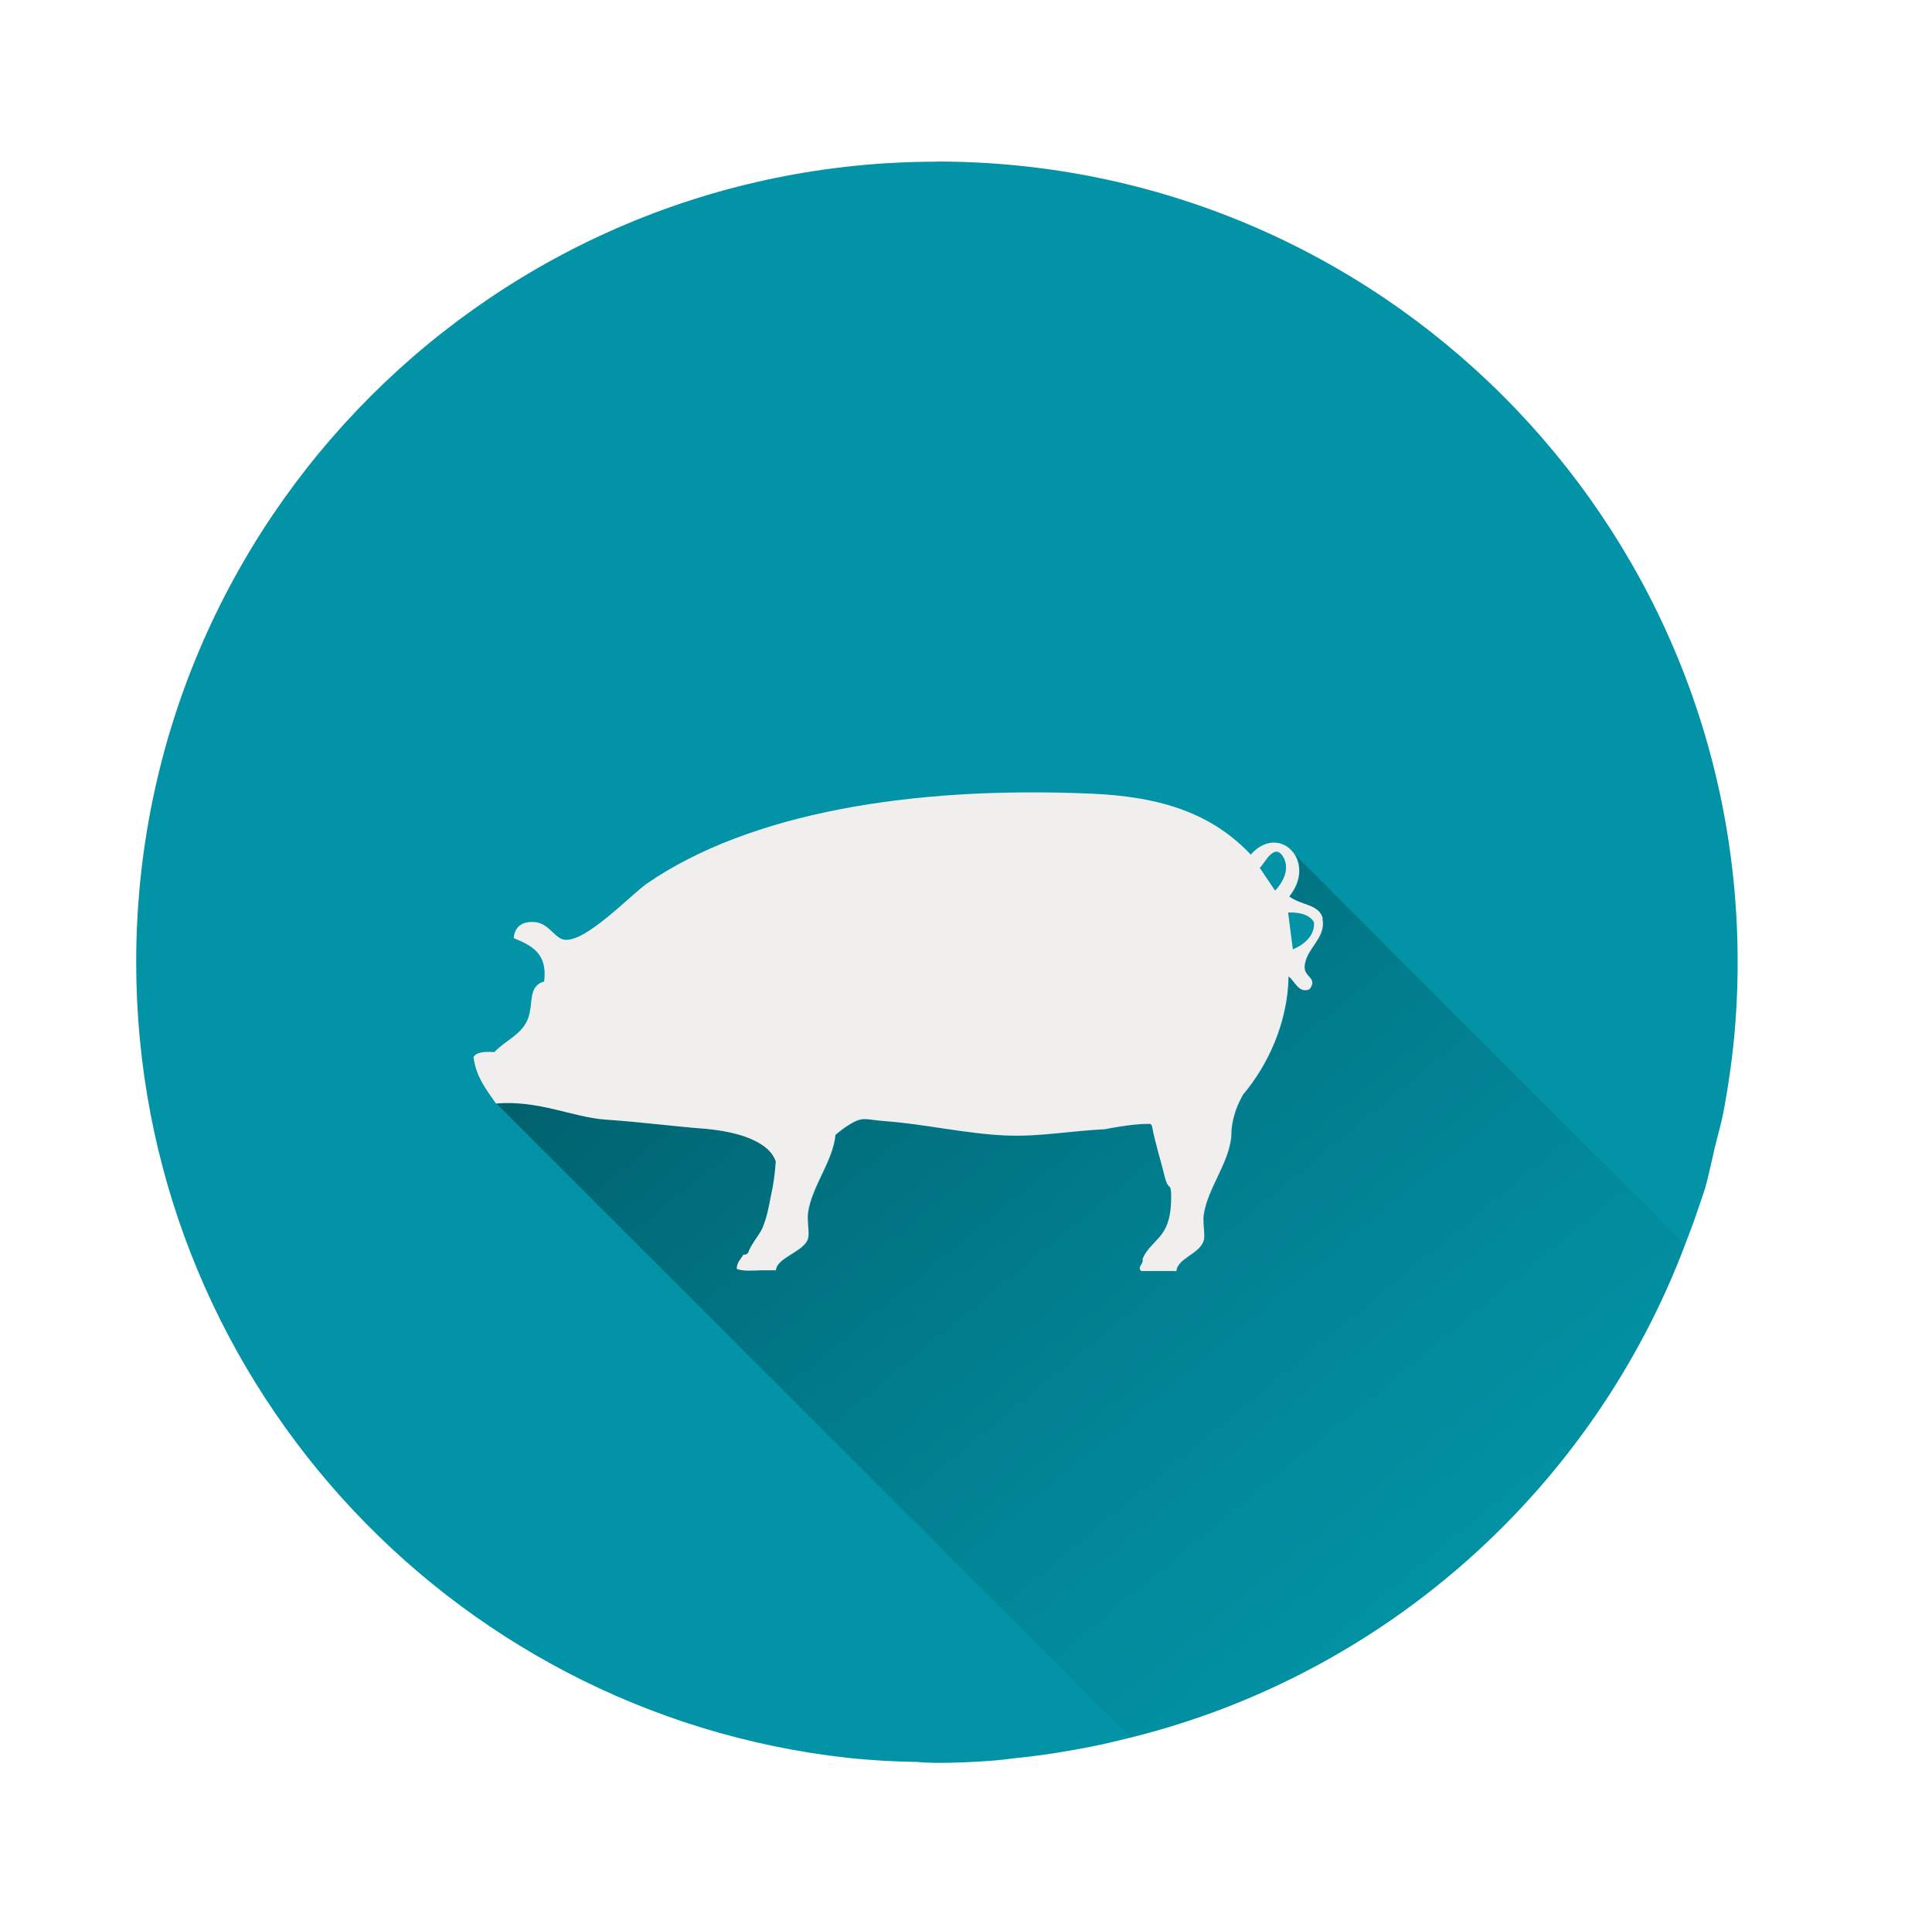
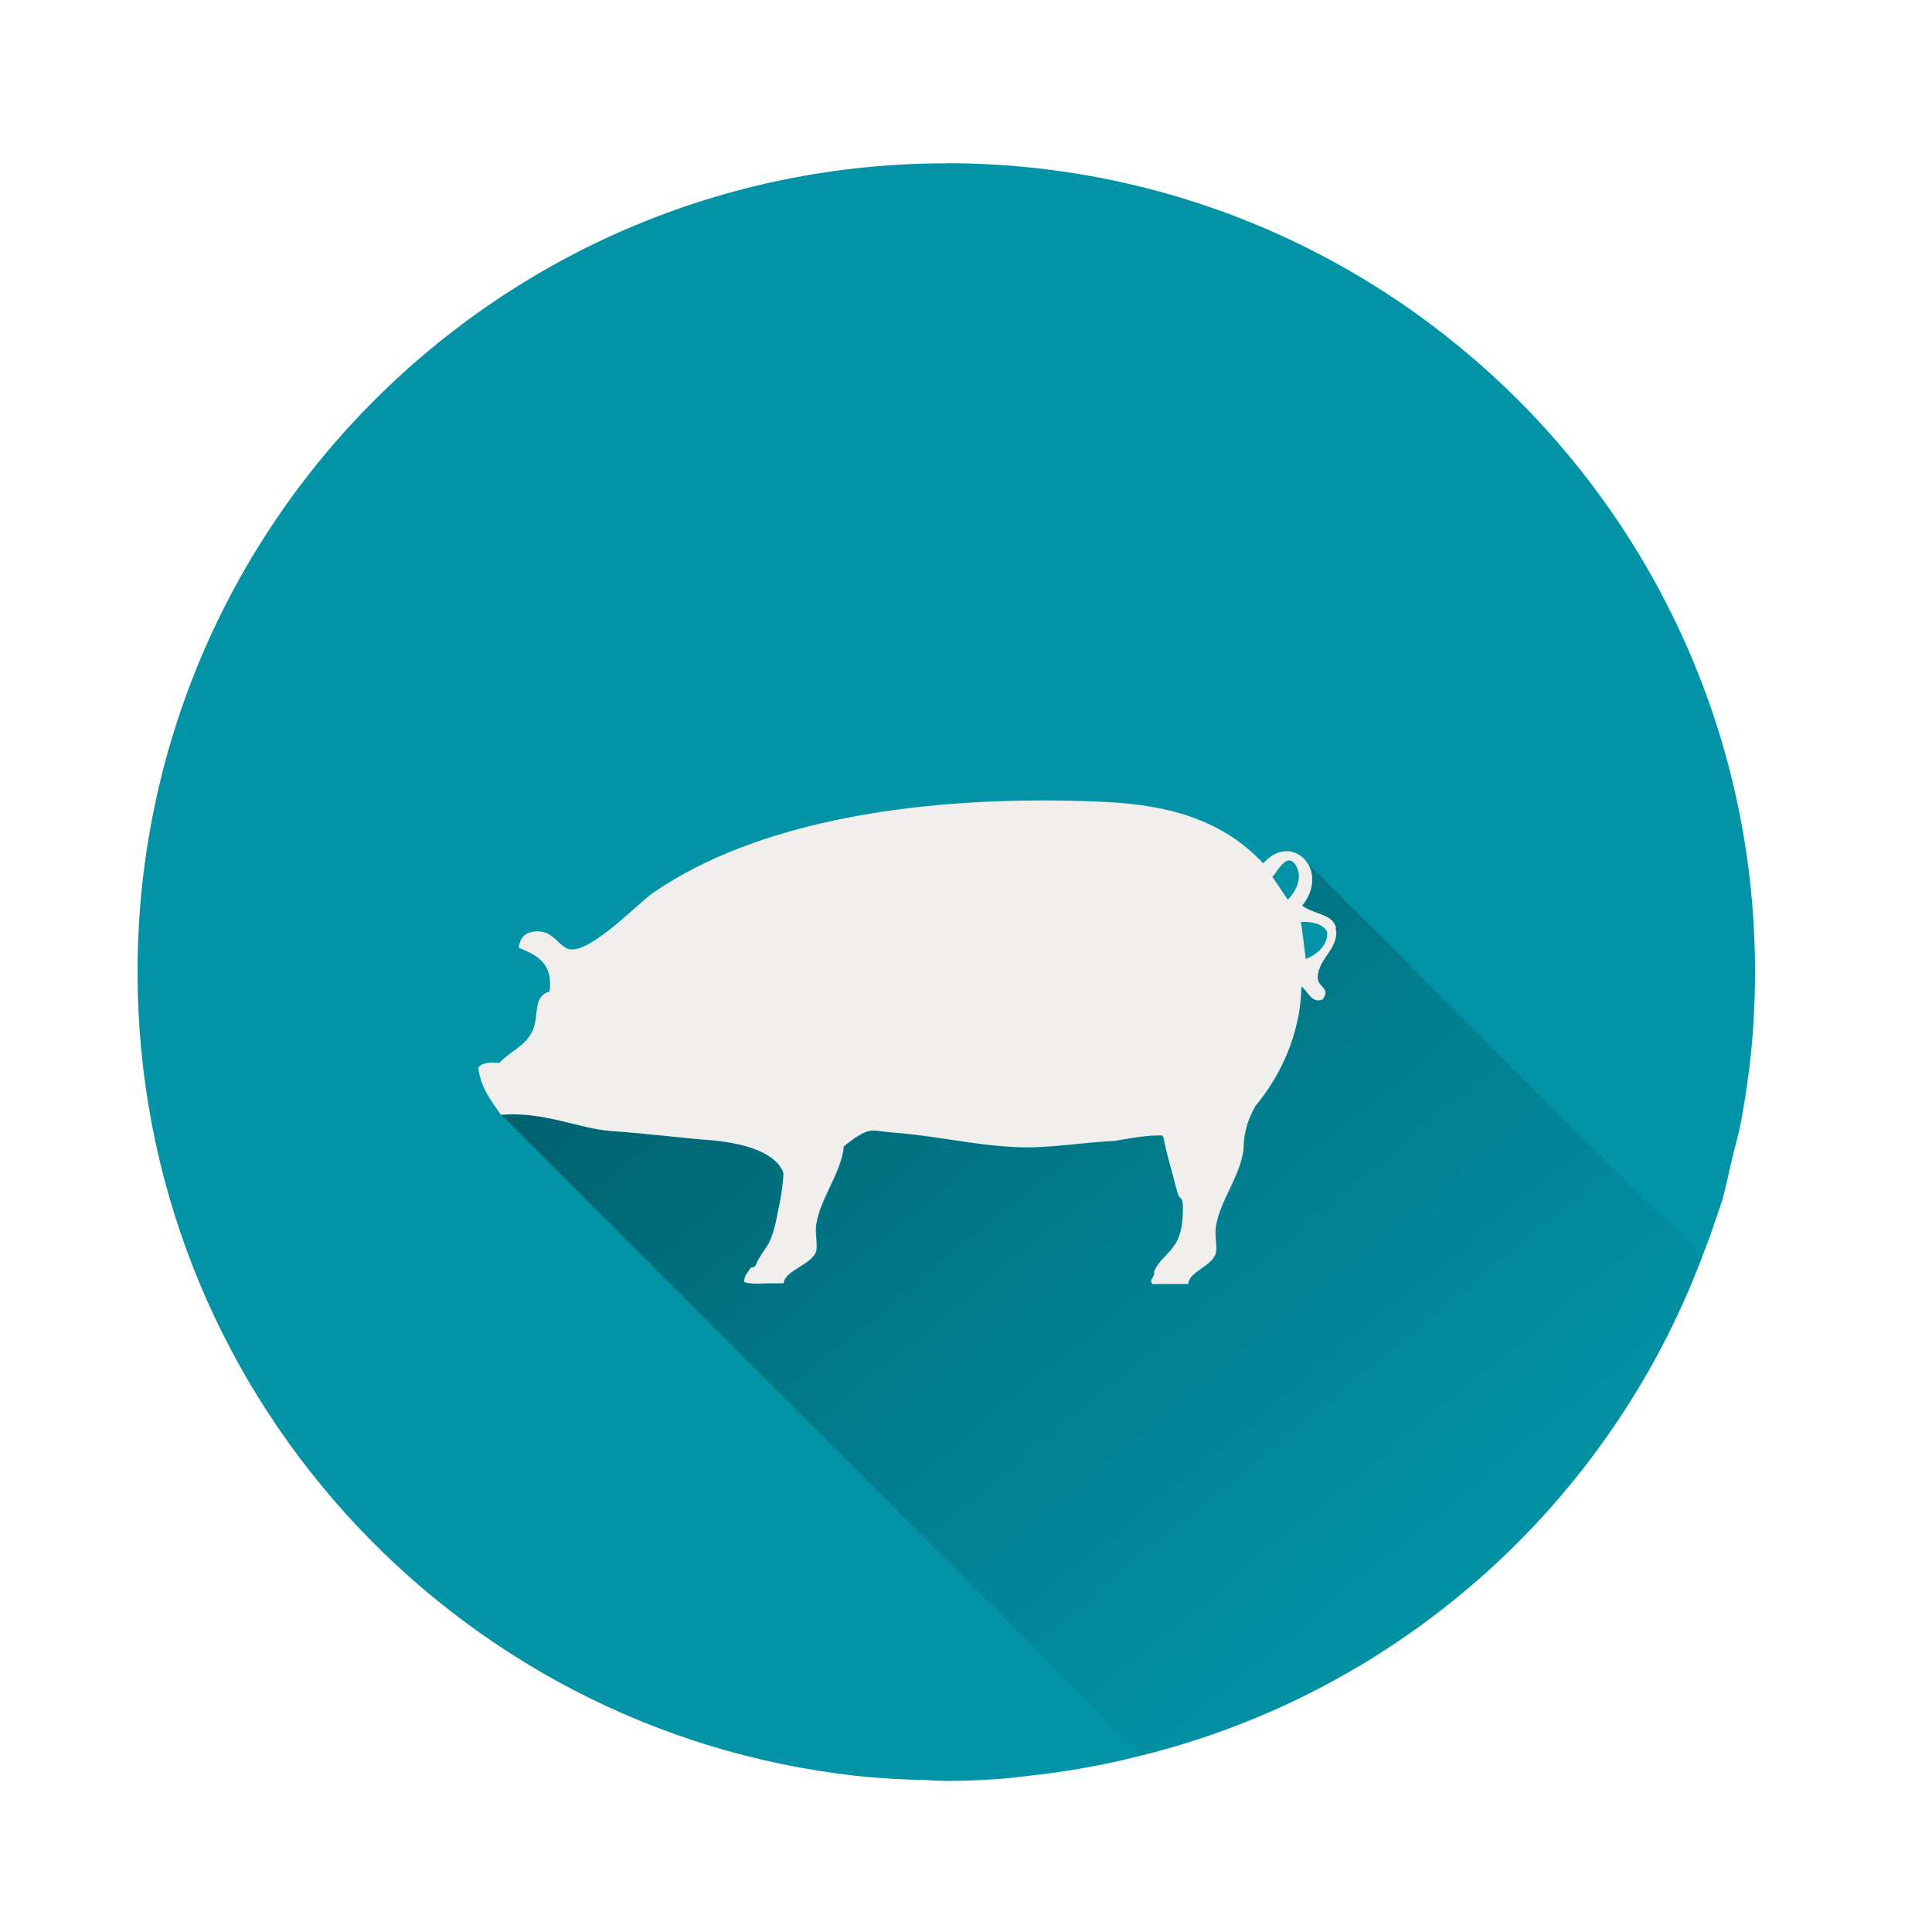
- <svg xmlns="http://www.w3.org/2000/svg" width="101" height="100" viewBox="0 0 101 100" fill="none">
+ <svg xmlns="http://www.w3.org/2000/svg" width="100" height="100" viewBox="0 0 100 100" fill="none">
  <path d="M48.98 8.454C25.86 8.454 7.12 27.194 7.12 50.314C7.12 71.854 23.38 89.581 44.287 91.914C45.507 92.047 46.747 92.114 47.993 92.134C48.067 92.141 48.133 92.154 48.207 92.154C48.467 92.161 48.727 92.181 48.98 92.181C49.887 92.181 50.787 92.141 51.68 92.081C52.207 92.047 52.727 91.974 53.247 91.914C54.52 91.787 55.767 91.581 57 91.341C57.707 91.201 58.4 91.034 59.093 90.861C72.473 87.547 83.273 77.814 88.087 65.094C88.287 64.561 88.5 64.034 88.68 63.487C88.834 63.027 89 62.574 89.147 62.107C89.32 61.487 89.447 60.861 89.593 60.234C89.613 60.167 89.62 60.114 89.633 60.054C89.8 59.361 90.007 58.674 90.133 57.961C90.347 56.794 90.52 55.621 90.64 54.427C90.773 53.074 90.84 51.701 90.84 50.307C90.84 27.187 72.1 8.447 48.98 8.447V8.454Z" fill="#0293A7" />
  <path style="mix-blend-mode:multiply" opacity="0.37" d="M67.394 46.874C68.021 47.361 68.974 47.274 69.154 48.047C69.394 49.047 68.267 49.614 68.227 50.567C68.207 51.134 68.941 51.147 68.481 51.74C67.921 51.98 67.721 51.314 67.387 51.067C67.341 53.494 66.301 55.721 65.001 57.261C65.001 57.261 65.001 57.261 65.001 57.274C64.941 57.367 64.894 57.467 64.847 57.56C64.401 58.454 64.401 59.234 64.401 59.234C64.387 60.694 63.147 62.094 62.954 63.541C62.894 63.974 63.041 64.581 62.954 64.88C62.754 65.574 61.567 65.814 61.527 66.474H59.681C59.467 66.26 59.774 66.147 59.767 65.887C59.767 65.887 59.754 65.887 59.747 65.887C59.927 65.3 60.521 64.934 60.847 64.421C61.194 63.867 61.254 63.181 61.254 62.541C61.254 61.807 61.107 62.3 60.927 61.581C60.701 60.687 60.414 59.8 60.254 58.914C60.241 58.84 60.201 58.8 60.154 58.781C60.107 58.781 60.061 58.781 60.007 58.781C59.181 58.774 57.774 59.06 57.774 59.06C56.007 59.141 54.347 59.461 52.641 59.387C50.474 59.294 48.394 58.787 46.261 58.634C45.281 58.56 45.154 58.374 44.454 58.8C44.247 58.927 43.974 59.12 43.701 59.354C43.574 60.734 42.454 62.06 42.267 63.427C42.207 63.861 42.354 64.467 42.267 64.774C42.067 65.467 40.627 65.767 40.587 66.434H40.227C40.227 66.434 40.227 66.434 40.221 66.441C40.167 66.441 40.114 66.441 40.054 66.434H39.827C39.427 66.441 39.001 66.481 38.687 66.407C38.634 66.394 38.587 66.38 38.541 66.354C38.541 65.994 38.754 65.847 38.887 65.614C38.901 65.614 38.921 65.614 38.934 65.614C38.947 65.614 38.961 65.614 38.967 65.614C38.981 65.614 38.994 65.614 39.007 65.6C39.021 65.6 39.027 65.6 39.041 65.594C39.054 65.594 39.067 65.574 39.081 65.567C39.087 65.567 39.101 65.554 39.107 65.547C39.127 65.527 39.141 65.501 39.154 65.474C39.187 65.38 39.227 65.294 39.274 65.207C39.281 65.194 39.294 65.18 39.301 65.16C39.347 65.081 39.394 65.001 39.447 64.927C39.447 64.927 39.447 64.921 39.454 64.914C39.621 64.667 39.801 64.427 39.914 64.154C39.934 64.1 39.947 64.054 39.967 64.001C40.041 63.794 40.107 63.581 40.161 63.361C40.194 63.227 40.221 63.094 40.247 62.954C40.247 62.941 40.247 62.934 40.254 62.92C40.281 62.774 40.314 62.634 40.341 62.487C40.401 62.214 40.447 61.941 40.487 61.667C40.534 61.367 40.561 61.067 40.581 60.767C40.581 60.754 40.581 60.74 40.581 60.727C40.514 60.541 40.387 60.314 40.147 60.094C39.981 59.941 39.761 59.787 39.467 59.647C39.327 59.581 39.167 59.514 38.994 59.447C38.481 59.267 37.814 59.12 36.947 59.034C35.321 58.907 33.747 58.694 31.661 58.547C29.934 58.42 28.227 57.527 25.954 57.707L59.121 90.874C72.501 87.561 83.301 77.827 88.114 65.107L67.727 44.721C68.054 45.267 68.061 46.087 67.427 46.88L67.394 46.874Z" fill="url(#paint0_linear_1041_49256)" />
  <path d="M69.16 48.047C68.973 47.267 68.026 47.354 67.4 46.874C68.033 46.081 68.026 45.261 67.7 44.714C67.26 43.974 66.233 43.727 65.386 44.687C63.38 42.56 60.753 41.66 57.073 41.501C47.613 41.087 39.16 42.527 33.82 46.2C32.993 46.774 30.673 49.24 29.54 49.141C28.993 49.094 28.713 48.274 27.946 48.214C27.393 48.174 26.92 48.367 26.853 49.054C27.766 49.427 28.64 49.84 28.446 51.321C27.58 51.567 27.9 52.467 27.606 53.254C27.293 54.1 26.393 54.414 25.846 55.014C25.366 54.987 24.933 54.994 24.753 55.267C24.886 56.334 25.44 56.987 25.926 57.7C28.2 57.52 29.906 58.414 31.633 58.541C33.72 58.687 35.293 58.907 36.92 59.027C37.793 59.114 38.453 59.261 38.966 59.441C39.14 59.501 39.3 59.567 39.44 59.641C39.733 59.781 39.953 59.934 40.12 60.087C40.36 60.307 40.486 60.534 40.553 60.721C40.553 60.734 40.553 60.747 40.553 60.761C40.533 61.06 40.5 61.367 40.46 61.66C40.42 61.934 40.373 62.207 40.313 62.48C40.28 62.62 40.253 62.767 40.226 62.914C40.226 62.927 40.226 62.934 40.22 62.947C40.193 63.081 40.16 63.214 40.133 63.354C40.08 63.574 40.02 63.787 39.94 63.994C39.92 64.047 39.906 64.094 39.886 64.147C39.773 64.421 39.593 64.66 39.426 64.907C39.426 64.907 39.426 64.914 39.42 64.921C39.366 65.001 39.32 65.074 39.273 65.154C39.266 65.174 39.253 65.187 39.246 65.201C39.2 65.287 39.16 65.374 39.126 65.467C39.113 65.494 39.1 65.52 39.08 65.54C39.073 65.547 39.066 65.554 39.053 65.561C39.04 65.574 39.026 65.581 39.013 65.587C39 65.587 38.993 65.587 38.98 65.594C38.966 65.594 38.953 65.6 38.94 65.607C38.926 65.607 38.913 65.607 38.906 65.607C38.886 65.607 38.873 65.607 38.86 65.607C38.733 65.841 38.52 65.994 38.513 66.347C38.56 66.367 38.606 66.38 38.66 66.394C38.973 66.467 39.4 66.434 39.8 66.421H40.026C40.08 66.421 40.14 66.421 40.193 66.427C40.193 66.427 40.193 66.427 40.2 66.421H40.56C40.6 65.754 42.04 65.454 42.24 64.76C42.326 64.46 42.18 63.854 42.24 63.414C42.426 62.047 43.546 60.714 43.673 59.34C43.946 59.107 44.213 58.914 44.426 58.787C45.126 58.361 45.253 58.547 46.233 58.62C48.366 58.774 50.44 59.281 52.613 59.374C54.32 59.447 55.986 59.127 57.746 59.047C57.746 59.047 59.153 58.761 59.98 58.767C60.033 58.767 60.08 58.767 60.126 58.767C60.173 58.787 60.213 58.834 60.226 58.901C60.393 59.787 60.68 60.674 60.9 61.567C61.08 62.287 61.22 61.794 61.226 62.527C61.226 63.167 61.173 63.854 60.82 64.407C60.5 64.921 59.9 65.294 59.72 65.874C59.72 65.874 59.733 65.874 59.74 65.874C59.753 66.134 59.446 66.247 59.653 66.46H61.5C61.54 65.8 62.726 65.561 62.926 64.867C63.013 64.567 62.866 63.961 62.926 63.527C63.126 62.087 64.366 60.681 64.373 59.221C64.373 59.221 64.373 58.441 64.82 57.547C64.866 57.454 64.913 57.361 64.973 57.261C64.973 57.261 64.973 57.254 64.973 57.247C66.273 55.707 67.32 53.487 67.36 51.054C67.693 51.3 67.893 51.967 68.453 51.727C68.913 51.134 68.18 51.114 68.2 50.554C68.24 49.607 69.36 49.041 69.126 48.034L69.16 48.047ZM66.66 46.574L65.853 45.374C66.04 45.294 66.606 43.961 67.093 44.827C67.1 44.847 67.113 44.861 67.12 44.88C67.533 45.727 66.66 46.567 66.66 46.567V46.574ZM67.586 49.641L67.34 47.714C67.546 47.714 68.386 47.674 68.693 48.227C68.7 48.247 68.693 48.267 68.693 48.287C68.726 49.234 67.58 49.641 67.58 49.641H67.586Z" fill="#F0EFEE" />
  <defs>
    <linearGradient id="paint0_linear_1041_49256" x1="79.961" y1="89.281" x2="40.901" y2="41.847" gradientUnits="userSpaceOnUse">
      <stop stop-color="white" />
      <stop offset="0.09" stop-color="#F7F7F7" />
      <stop offset="0.22" stop-color="#E4E4E4" />
      <stop offset="0.37" stop-color="#C3C3C3" />
      <stop offset="0.54" stop-color="#969696" />
      <stop offset="0.73" stop-color="#5C5C5C" />
      <stop offset="0.94" stop-color="#171717" />
      <stop offset="1" />
    </linearGradient>
  </defs>
</svg>
